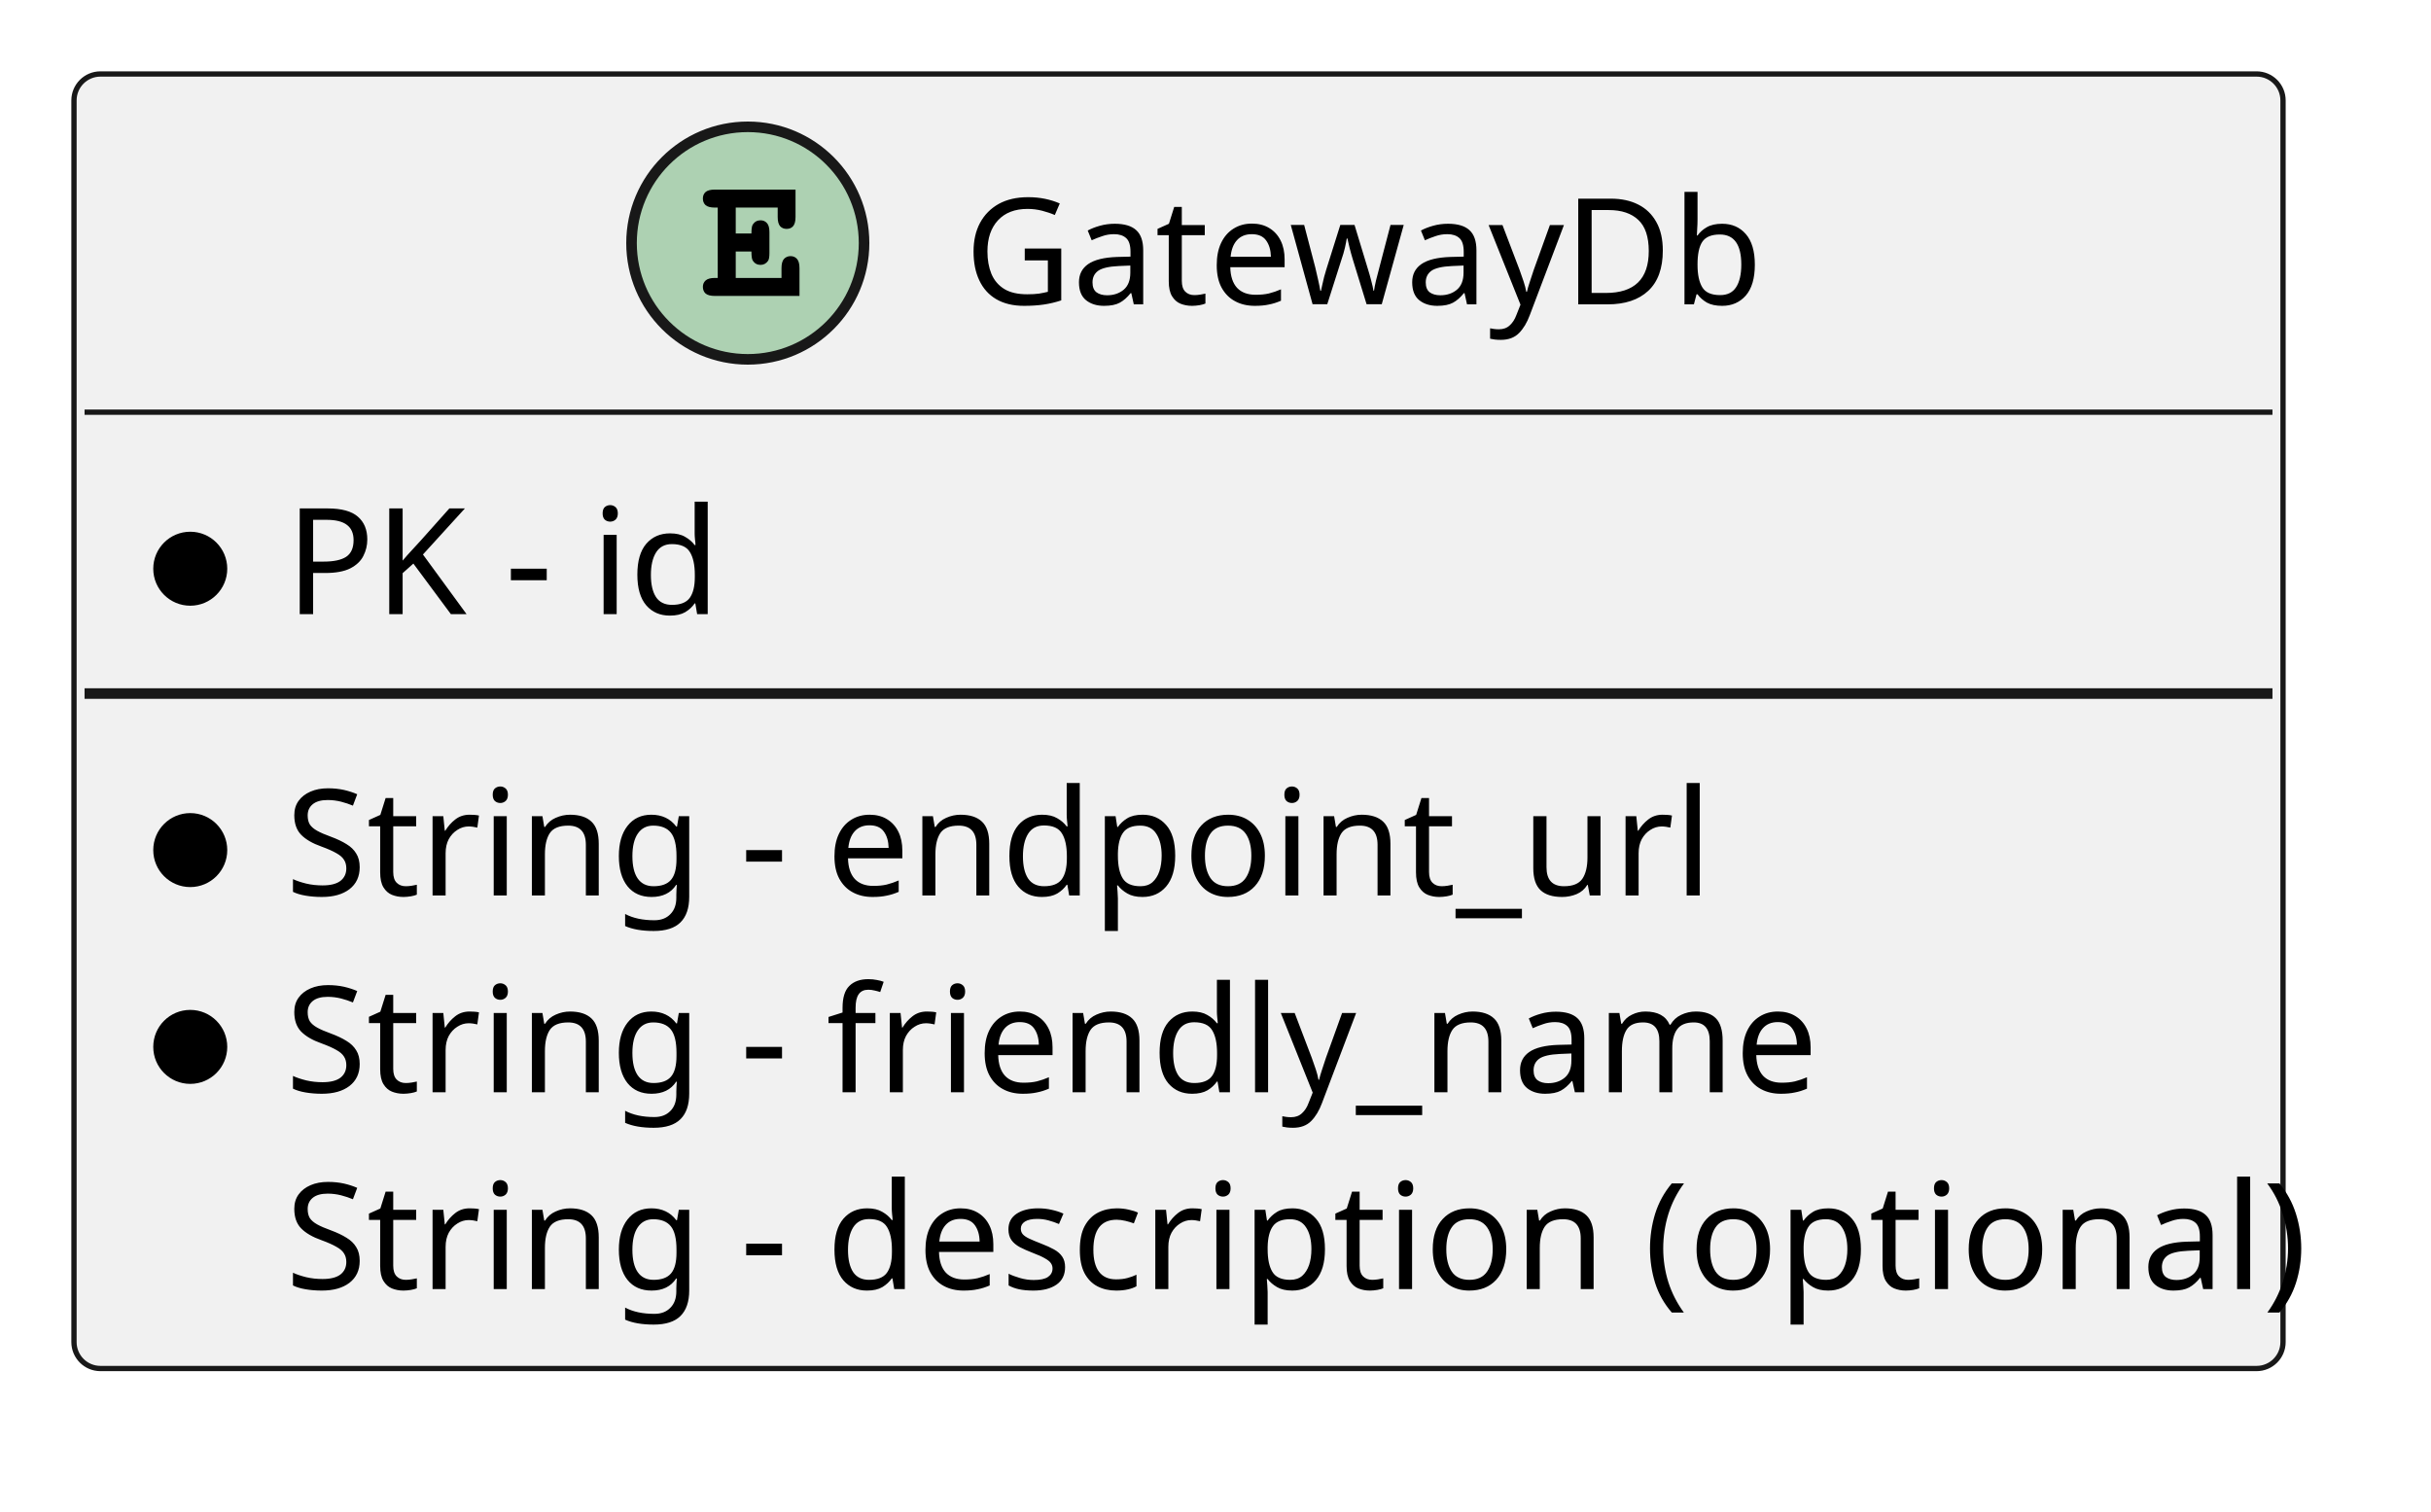
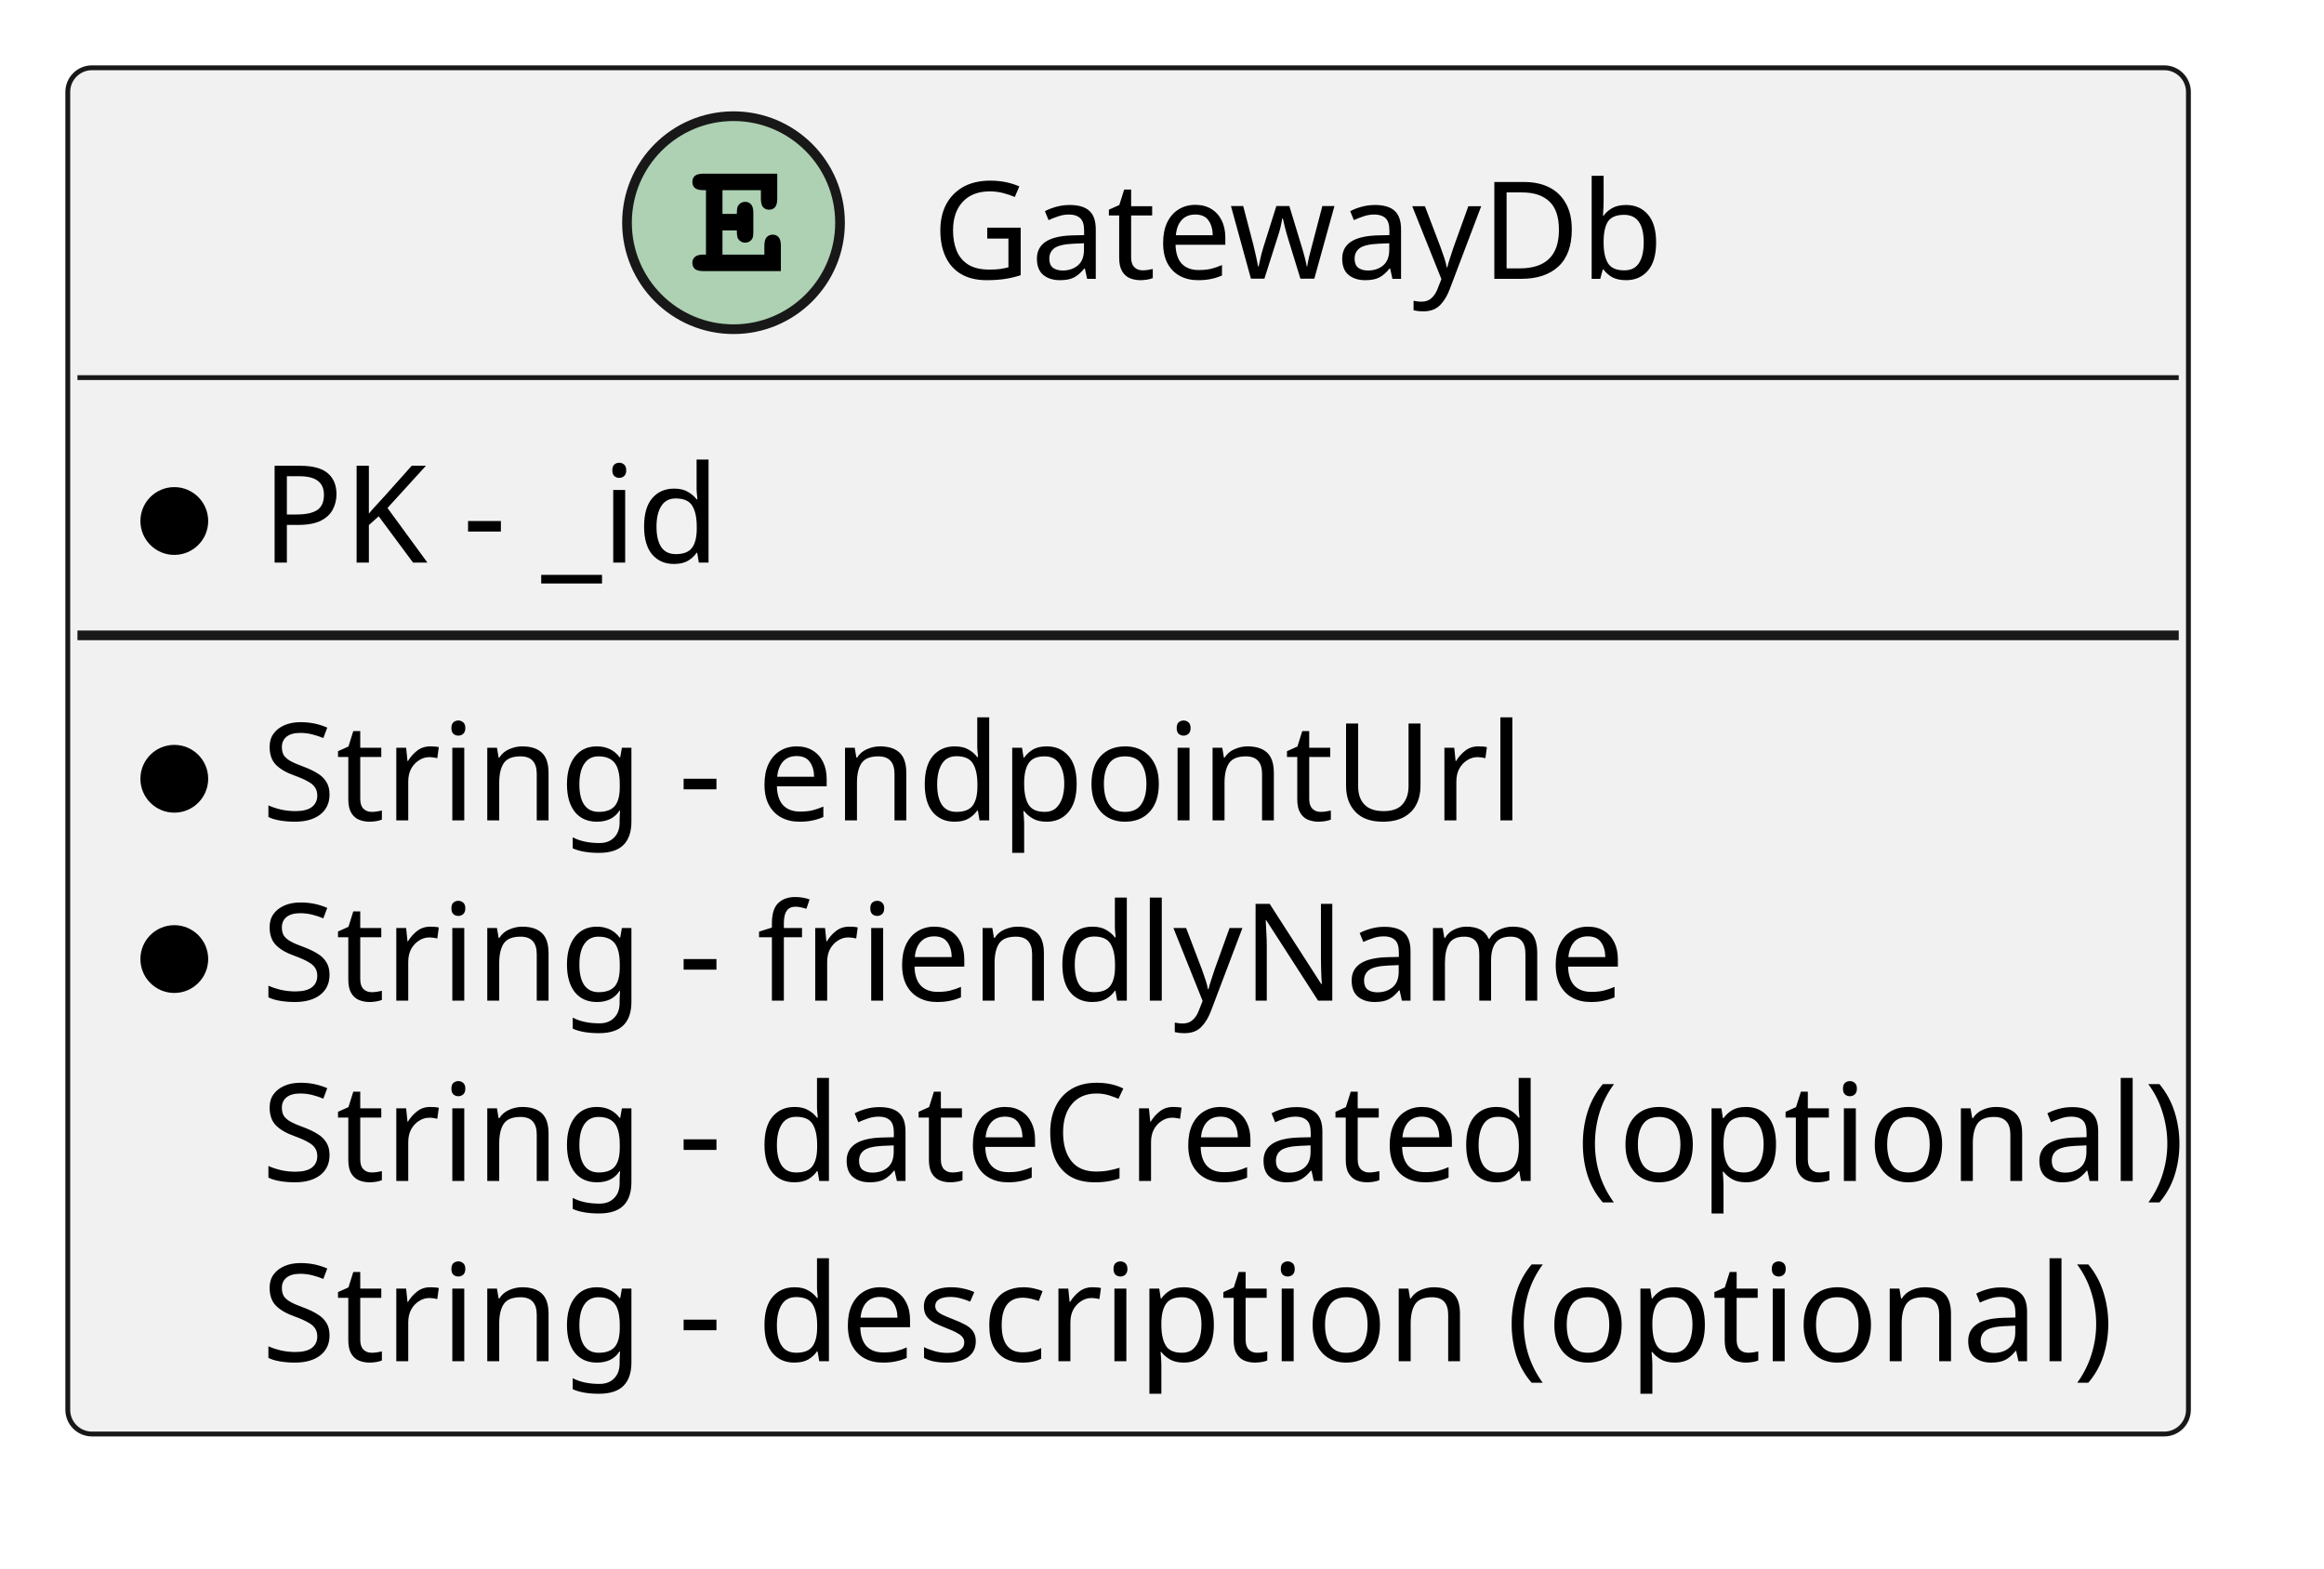
- <svg xmlns="http://www.w3.org/2000/svg" contentStyleType="text/css" height="143px" preserveAspectRatio="none" style="width:230px;height:143px;background:#FFFFFF;" version="1.1" viewBox="0 0 230 143" width="230px" zoomAndPan="magnify">
+ <svg xmlns="http://www.w3.org/2000/svg" contentStyleType="text/css" height="162px" preserveAspectRatio="none" style="width:240px;height:162px;background:#FFFFFF;" version="1.1" viewBox="0 0 240 162" width="240px" zoomAndPan="magnify">
  <defs />
  <g>
    <g id="elem_GatewayDb">
-       <rect codeLine="2" fill="#F1F1F1" height="122.484" id="GatewayDb" rx="2.5" ry="2.5" style="stroke:#181818;stroke-width:0.5;" width="209" x="7" y="7" />
-       <ellipse cx="70.75" cy="23" fill="#ADD1B2" rx="11" ry="11" style="stroke:#181818;stroke-width:1.0;" />
-       <path d="M69.609,23.797 L69.609,26.297 L73.938,26.297 L73.938,25.375 Q73.938,24.766 74.172,24.5 Q74.422,24.234 74.797,24.234 Q75.172,24.234 75.406,24.5 Q75.641,24.766 75.641,25.375 L75.641,28 L67.641,28 Q67.016,28 66.75,27.766 Q66.5,27.531 66.5,27.141 Q66.5,26.766 66.766,26.531 Q67.031,26.297 67.641,26.297 L67.906,26.297 L67.906,19.641 L67.641,19.641 Q67.016,19.641 66.75,19.406 Q66.5,19.172 66.5,18.781 Q66.5,18.406 66.75,18.172 Q67.016,17.938 67.641,17.938 L75.266,17.938 L75.266,20.531 Q75.266,21.141 75.031,21.406 Q74.812,21.656 74.422,21.656 Q74.047,21.656 73.812,21.406 Q73.578,21.141 73.578,20.531 L73.578,19.641 L69.609,19.641 L69.609,22.094 L71.094,22.094 Q71.094,21.438 71.219,21.25 Q71.484,20.844 71.953,20.844 Q72.328,20.844 72.562,21.109 Q72.797,21.359 72.797,21.969 L72.797,23.938 Q72.797,24.484 72.672,24.672 Q72.406,25.062 71.953,25.062 Q71.484,25.062 71.219,24.656 Q71.094,24.469 71.094,23.797 L69.609,23.797 Z " fill="#000000" />
-       <text fill="#000000" font-family="sans-serif" font-size="14" lengthAdjust="spacing" textLength="73" x="91.25" y="28.797">GatewayDb</text>
-       <line style="stroke:#181818;stroke-width:0.5;" x1="8" x2="215" y1="39" y2="39" />
+       <rect codeLine="2" fill="#F1F1F1" height="141.106" id="GatewayDb" rx="2.5" ry="2.5" style="stroke:#181818;stroke-width:0.5;" width="219" x="7" y="7" />
+       <ellipse cx="75.75" cy="23" fill="#ADD1B2" rx="11" ry="11" style="stroke:#181818;stroke-width:1.0;" />
+       <path d="M74.609,23.797 L74.609,26.297 L78.938,26.297 L78.938,25.375 Q78.938,24.766 79.172,24.5 Q79.422,24.234 79.797,24.234 Q80.172,24.234 80.406,24.5 Q80.641,24.766 80.641,25.375 L80.641,28 L72.641,28 Q72.016,28 71.75,27.766 Q71.5,27.531 71.5,27.141 Q71.5,26.766 71.766,26.531 Q72.031,26.297 72.641,26.297 L72.906,26.297 L72.906,19.641 L72.641,19.641 Q72.016,19.641 71.75,19.406 Q71.5,19.172 71.5,18.781 Q71.5,18.406 71.75,18.172 Q72.016,17.938 72.641,17.938 L80.266,17.938 L80.266,20.531 Q80.266,21.141 80.031,21.406 Q79.812,21.656 79.422,21.656 Q79.047,21.656 78.812,21.406 Q78.578,21.141 78.578,20.531 L78.578,19.641 L74.609,19.641 L74.609,22.094 L76.094,22.094 Q76.094,21.438 76.219,21.25 Q76.484,20.844 76.953,20.844 Q77.328,20.844 77.562,21.109 Q77.797,21.359 77.797,21.969 L77.797,23.938 Q77.797,24.484 77.672,24.672 Q77.406,25.062 76.953,25.062 Q76.484,25.062 76.219,24.656 Q76.094,24.469 76.094,23.797 L74.609,23.797 Z " fill="#000000" />
+       <text fill="#000000" font-family="sans-serif" font-size="14" lengthAdjust="spacing" textLength="73" x="96.25" y="28.797">GatewayDb</text>
+       <line style="stroke:#181818;stroke-width:0.5;" x1="8" x2="225" y1="39" y2="39" />
      <ellipse cx="18" cy="53.81" fill="#000000" rx="3" ry="3" style="stroke:#000000;stroke-width:1.0;" />
-       <text fill="#000000" font-family="sans-serif" font-size="14" lengthAdjust="spacing" textLength="42" x="27" y="58.107">PK - id</text>
-       <line style="stroke:#181818;stroke-width:1.0;" x1="8" x2="215" y1="65.621" y2="65.621" />
+       <text fill="#000000" font-family="sans-serif" font-size="14" lengthAdjust="spacing" textLength="50" x="27" y="58.107">PK - _id</text>
+       <line style="stroke:#181818;stroke-width:1.0;" x1="8" x2="225" y1="65.621" y2="65.621" />
      <ellipse cx="18" cy="80.432" fill="#000000" rx="3" ry="3" style="stroke:#000000;stroke-width:1.0;" />
-       <text fill="#000000" font-family="sans-serif" font-size="14" lengthAdjust="spacing" textLength="129" x="27" y="84.728">String - endpoint_url</text>
+       <text fill="#000000" font-family="sans-serif" font-size="14" lengthAdjust="spacing" textLength="122" x="27" y="84.728">String - endpointUrl</text>
      <ellipse cx="18" cy="99.053" fill="#000000" rx="3" ry="3" style="stroke:#000000;stroke-width:1.0;" />
-       <text fill="#000000" font-family="sans-serif" font-size="14" lengthAdjust="spacing" textLength="139" x="27" y="103.35">String - friendly_name</text>
-       <text fill="#000000" font-family="sans-serif" font-size="14" lengthAdjust="spacing" textLength="183" x="27" y="121.971">String - description (optional)</text>
+       <text fill="#000000" font-family="sans-serif" font-size="14" lengthAdjust="spacing" textLength="132" x="27" y="103.35">String - friendlyName</text>
+       <text fill="#000000" font-family="sans-serif" font-size="14" lengthAdjust="spacing" textLength="193" x="27" y="121.971">String - dateCreated (optional)</text>
+       <text fill="#000000" font-family="sans-serif" font-size="14" lengthAdjust="spacing" textLength="183" x="27" y="140.592">String - description (optional)</text>
    </g>
  </g>
</svg>
